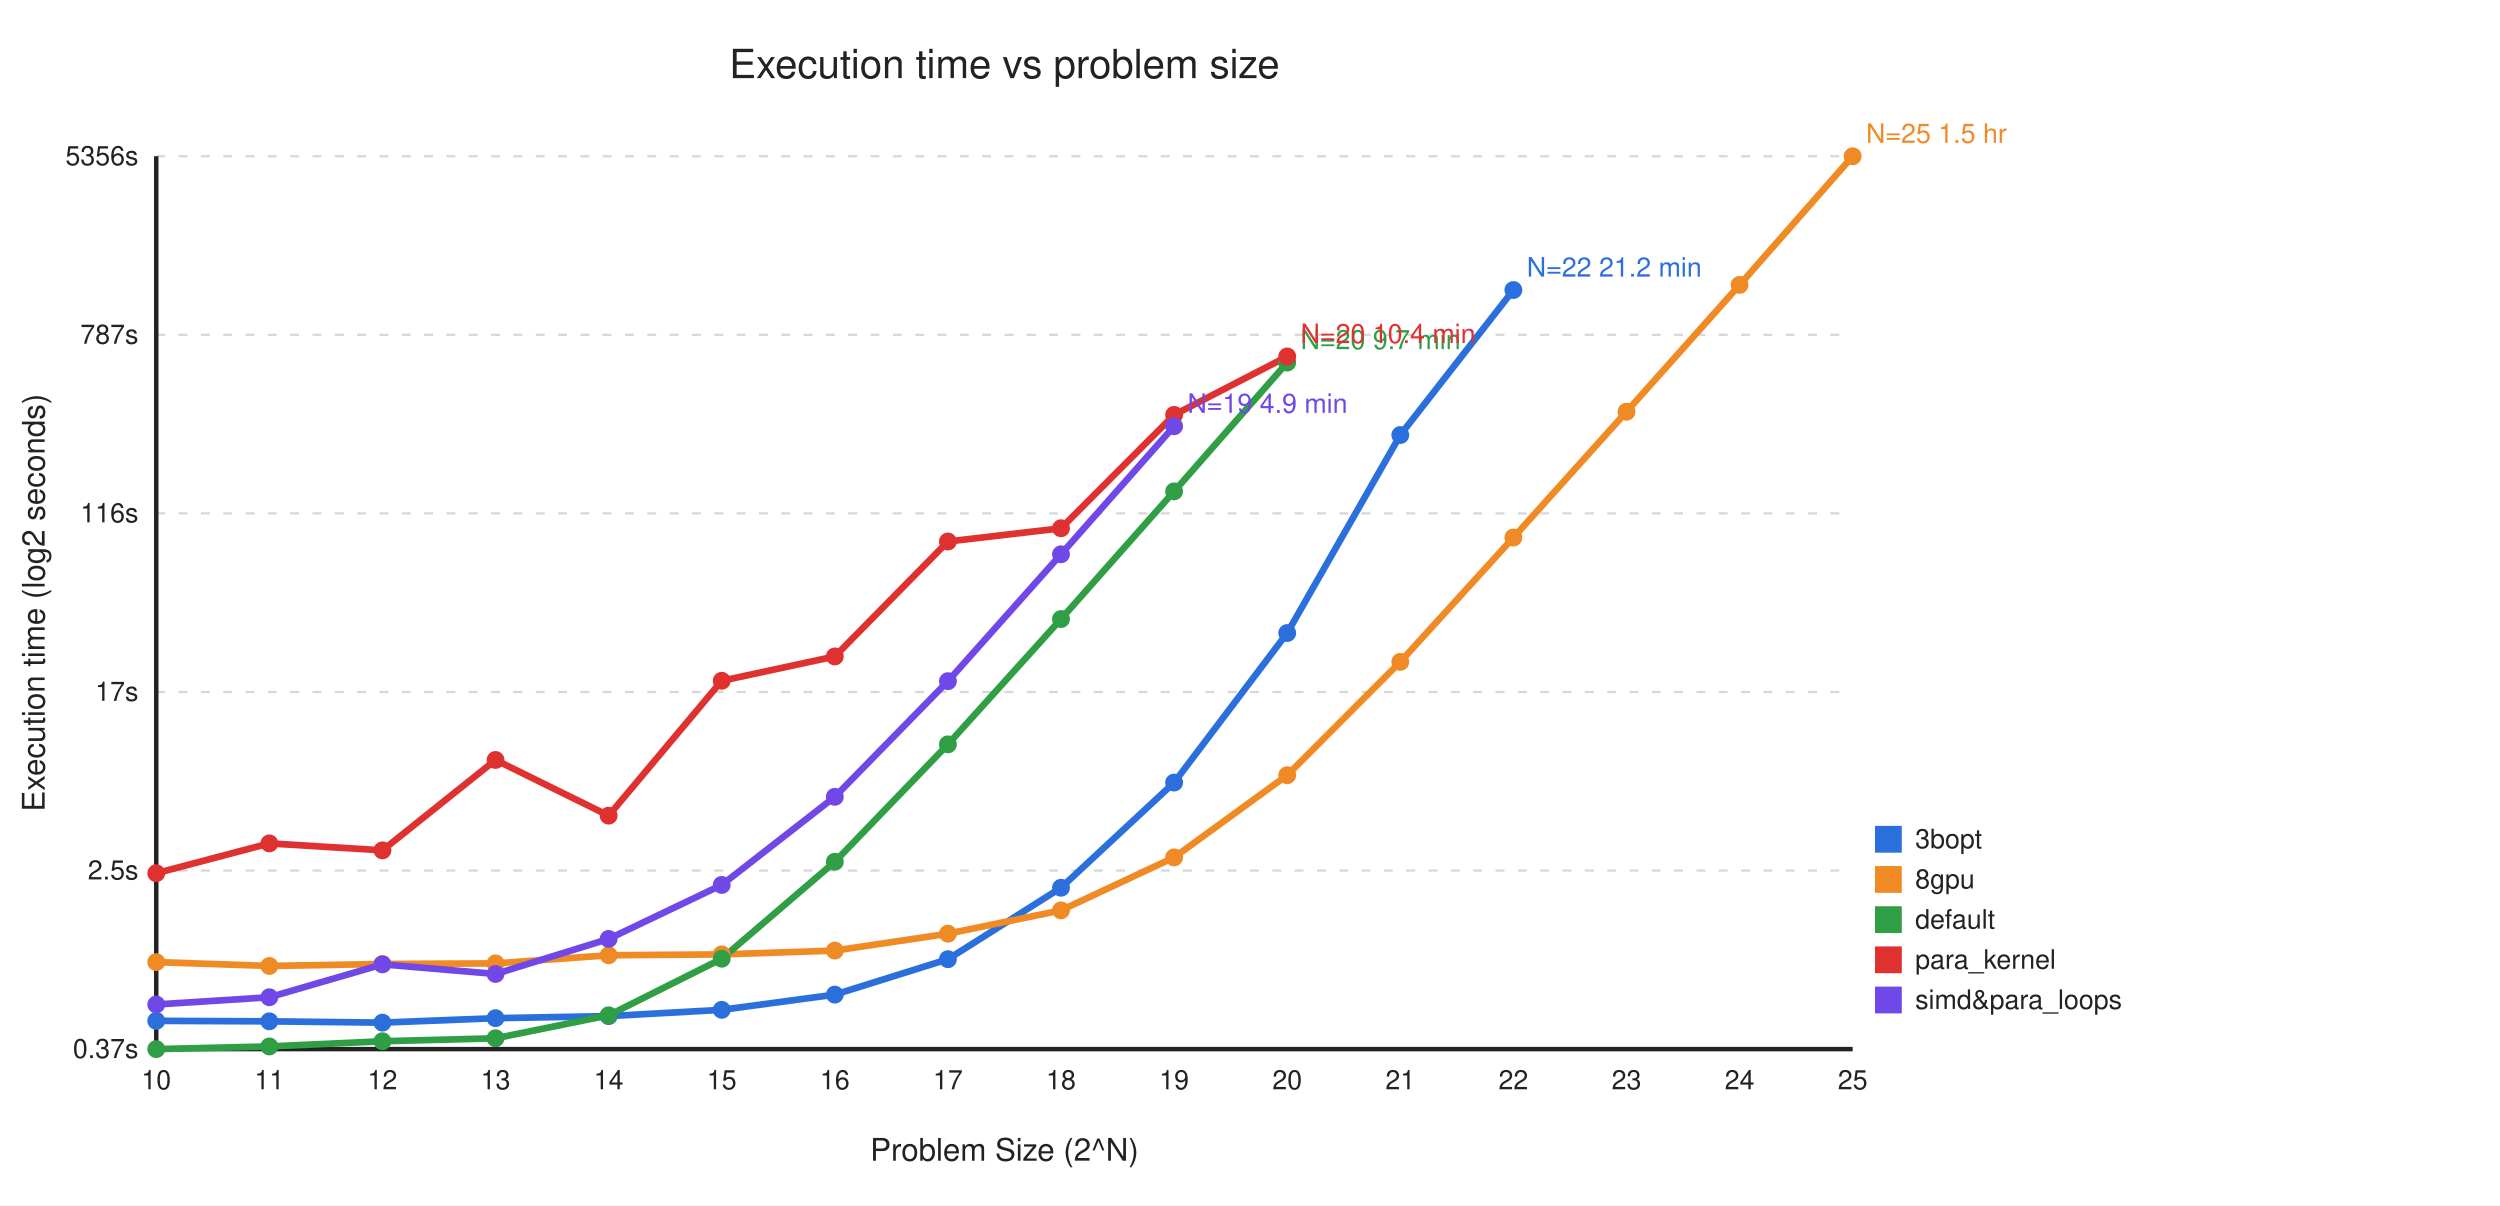
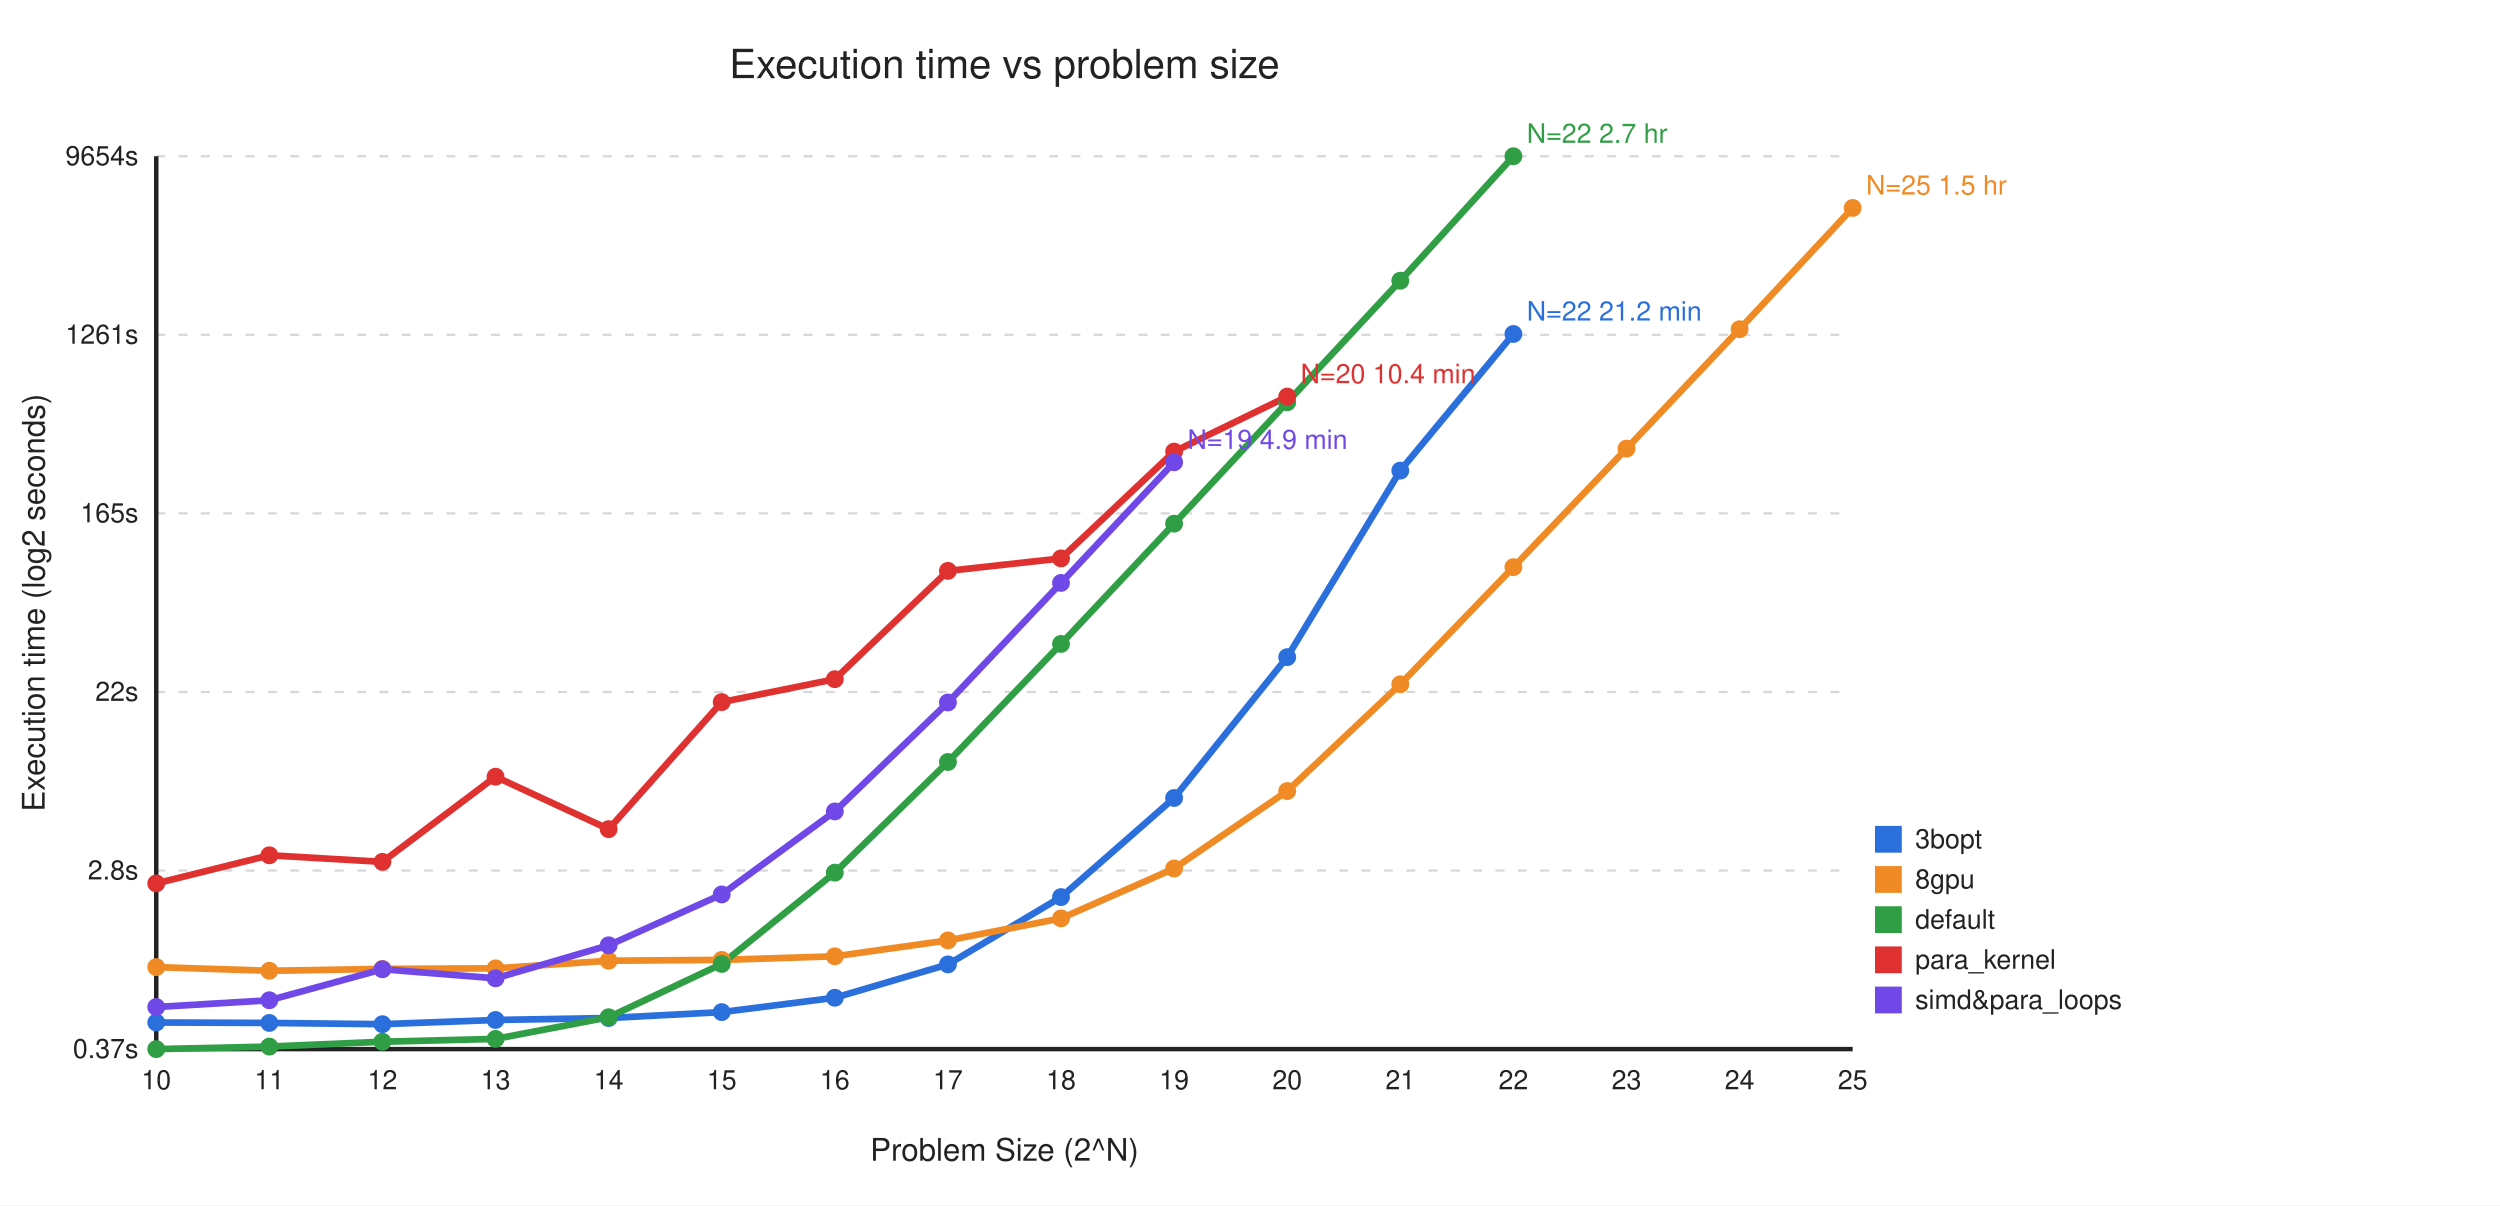
<svg xmlns="http://www.w3.org/2000/svg" width="1120" height="540">
  <rect width="100%" height="100%" fill="#ffffff" />
  <text x="450.0" y="35.0" text-anchor="middle" font-family="Helvetica, Arial, sans-serif" font-size="18" fill="#222">Execution time vs problem size</text>
  <line x1="70" y1="70.00" x2="830" y2="70.00" stroke="#d7d7d7" stroke-dasharray="4,6" />
  <line x1="70" y1="150.00" x2="830" y2="150.00" stroke="#d7d7d7" stroke-dasharray="4,6" />
  <line x1="70" y1="230.00" x2="830" y2="230.00" stroke="#d7d7d7" stroke-dasharray="4,6" />
  <line x1="70" y1="310.00" x2="830" y2="310.00" stroke="#d7d7d7" stroke-dasharray="4,6" />
  <line x1="70" y1="390.00" x2="830" y2="390.00" stroke="#d7d7d7" stroke-dasharray="4,6" />
  <line x1="70" y1="470.00" x2="830" y2="470.00" stroke="#d7d7d7" stroke-dasharray="4,6" />
  <line x1="70" y1="470" x2="830" y2="470" stroke="#222" stroke-width="2" />
  <line x1="70" y1="70" x2="70" y2="470" stroke="#222" stroke-width="2" />
  <text x="70.00" y="488.00" text-anchor="middle" font-family="Helvetica, Arial, sans-serif" font-size="12" fill="#222">10</text>
  <text x="120.67" y="488.00" text-anchor="middle" font-family="Helvetica, Arial, sans-serif" font-size="12" fill="#222">11</text>
  <text x="171.33" y="488.00" text-anchor="middle" font-family="Helvetica, Arial, sans-serif" font-size="12" fill="#222">12</text>
  <text x="222.00" y="488.00" text-anchor="middle" font-family="Helvetica, Arial, sans-serif" font-size="12" fill="#222">13</text>
  <text x="272.67" y="488.00" text-anchor="middle" font-family="Helvetica, Arial, sans-serif" font-size="12" fill="#222">14</text>
  <text x="323.33" y="488.00" text-anchor="middle" font-family="Helvetica, Arial, sans-serif" font-size="12" fill="#222">15</text>
  <text x="374.00" y="488.00" text-anchor="middle" font-family="Helvetica, Arial, sans-serif" font-size="12" fill="#222">16</text>
  <text x="424.67" y="488.00" text-anchor="middle" font-family="Helvetica, Arial, sans-serif" font-size="12" fill="#222">17</text>
  <text x="475.33" y="488.00" text-anchor="middle" font-family="Helvetica, Arial, sans-serif" font-size="12" fill="#222">18</text>
  <text x="526.00" y="488.00" text-anchor="middle" font-family="Helvetica, Arial, sans-serif" font-size="12" fill="#222">19</text>
  <text x="576.67" y="488.00" text-anchor="middle" font-family="Helvetica, Arial, sans-serif" font-size="12" fill="#222">20</text>
  <text x="627.33" y="488.00" text-anchor="middle" font-family="Helvetica, Arial, sans-serif" font-size="12" fill="#222">21</text>
  <text x="678.00" y="488.00" text-anchor="middle" font-family="Helvetica, Arial, sans-serif" font-size="12" fill="#222">22</text>
  <text x="728.67" y="488.00" text-anchor="middle" font-family="Helvetica, Arial, sans-serif" font-size="12" fill="#222">23</text>
  <text x="779.33" y="488.00" text-anchor="middle" font-family="Helvetica, Arial, sans-serif" font-size="12" fill="#222">24</text>
  <text x="830.00" y="488.00" text-anchor="middle" font-family="Helvetica, Arial, sans-serif" font-size="12" fill="#222">25</text>
-   <text x="62.00" y="74.00" text-anchor="end" font-family="Helvetica, Arial, sans-serif" font-size="12" fill="#222">5356s</text>
-   <text x="62.00" y="154.00" text-anchor="end" font-family="Helvetica, Arial, sans-serif" font-size="12" fill="#222">787s</text>
-   <text x="62.00" y="234.00" text-anchor="end" font-family="Helvetica, Arial, sans-serif" font-size="12" fill="#222">116s</text>
-   <text x="62.00" y="314.00" text-anchor="end" font-family="Helvetica, Arial, sans-serif" font-size="12" fill="#222">17s</text>
-   <text x="62.00" y="394.00" text-anchor="end" font-family="Helvetica, Arial, sans-serif" font-size="12" fill="#222">2.5s</text>
+   <text x="62.00" y="74.00" text-anchor="end" font-family="Helvetica, Arial, sans-serif" font-size="12" fill="#222">9654s</text>
+   <text x="62.00" y="154.00" text-anchor="end" font-family="Helvetica, Arial, sans-serif" font-size="12" fill="#222">1261s</text>
+   <text x="62.00" y="234.00" text-anchor="end" font-family="Helvetica, Arial, sans-serif" font-size="12" fill="#222">165s</text>
+   <text x="62.00" y="314.00" text-anchor="end" font-family="Helvetica, Arial, sans-serif" font-size="12" fill="#222">22s</text>
+   <text x="62.00" y="394.00" text-anchor="end" font-family="Helvetica, Arial, sans-serif" font-size="12" fill="#222">2.8s</text>
  <text x="62.00" y="474.00" text-anchor="end" font-family="Helvetica, Arial, sans-serif" font-size="12" fill="#222">0.37s</text>
-   <polyline fill="none" stroke="#2a6fdb" stroke-width="3" points="70.00,457.34 120.67,457.56 171.33,458.14 222.00,456.14 272.67,455.22 323.33,452.40 374.00,445.58 424.67,429.72 475.33,397.71 526.00,350.59 576.67,283.60 627.33,194.90 678.00,129.93" />
-   <polyline fill="none" stroke="#f08a24" stroke-width="3" points="70.00,431.02 120.67,432.75 171.33,431.86 222.00,431.60 272.67,427.96 323.33,427.57 374.00,425.86 424.67,418.29 475.33,407.84 526.00,384.11 576.67,347.29 627.33,296.52 678.00,240.81 728.67,184.45 779.33,127.65 830.00,70.00" />
-   <polyline fill="none" stroke="#2f9e44" stroke-width="3" points="70.00,470.00 120.67,468.81 171.33,466.48 222.00,465.15 272.67,454.86 323.33,429.51 374.00,386.08 424.67,333.47 475.33,277.33 526.00,220.14 576.67,162.42" />
-   <polyline fill="none" stroke="#e03131" stroke-width="3" points="70.00,391.20 120.67,377.84 171.33,380.96 222.00,340.46 272.67,365.41 323.33,304.99 374.00,294.09 424.67,242.59 475.33,236.66 526.00,185.86 576.67,159.70" />
-   <polyline fill="none" stroke="#7048e8" stroke-width="3" points="70.00,450.00 120.67,446.77 171.33,432.03 222.00,436.34 272.67,420.63 323.33,396.45 374.00,356.97 424.67,305.17 475.33,248.31 526.00,190.95" />
-   <circle cx="70.00" cy="457.34" r="4" fill="#2a6fdb" />
-   <circle cx="120.67" cy="457.56" r="4" fill="#2a6fdb" />
-   <circle cx="171.33" cy="458.14" r="4" fill="#2a6fdb" />
-   <circle cx="222.00" cy="456.14" r="4" fill="#2a6fdb" />
-   <circle cx="272.67" cy="455.22" r="4" fill="#2a6fdb" />
-   <circle cx="323.33" cy="452.40" r="4" fill="#2a6fdb" />
-   <circle cx="374.00" cy="445.58" r="4" fill="#2a6fdb" />
-   <circle cx="424.67" cy="429.72" r="4" fill="#2a6fdb" />
-   <circle cx="475.33" cy="397.71" r="4" fill="#2a6fdb" />
-   <circle cx="526.00" cy="350.59" r="4" fill="#2a6fdb" />
-   <circle cx="576.67" cy="283.60" r="4" fill="#2a6fdb" />
-   <circle cx="627.33" cy="194.90" r="4" fill="#2a6fdb" />
-   <circle cx="678.00" cy="129.93" r="4" fill="#2a6fdb" />
-   <circle cx="70.00" cy="431.02" r="4" fill="#f08a24" />
-   <circle cx="120.67" cy="432.75" r="4" fill="#f08a24" />
-   <circle cx="171.33" cy="431.86" r="4" fill="#f08a24" />
-   <circle cx="222.00" cy="431.60" r="4" fill="#f08a24" />
-   <circle cx="272.67" cy="427.96" r="4" fill="#f08a24" />
-   <circle cx="323.33" cy="427.57" r="4" fill="#f08a24" />
-   <circle cx="374.00" cy="425.86" r="4" fill="#f08a24" />
-   <circle cx="424.67" cy="418.29" r="4" fill="#f08a24" />
-   <circle cx="475.33" cy="407.84" r="4" fill="#f08a24" />
-   <circle cx="526.00" cy="384.11" r="4" fill="#f08a24" />
-   <circle cx="576.67" cy="347.29" r="4" fill="#f08a24" />
-   <circle cx="627.33" cy="296.52" r="4" fill="#f08a24" />
-   <circle cx="678.00" cy="240.81" r="4" fill="#f08a24" />
-   <circle cx="728.67" cy="184.45" r="4" fill="#f08a24" />
-   <circle cx="779.33" cy="127.65" r="4" fill="#f08a24" />
-   <circle cx="830.00" cy="70.00" r="4" fill="#f08a24" />
+   <polyline fill="none" stroke="#2a6fdb" stroke-width="3" points="70.00,458.07 120.67,458.28 171.33,458.83 222.00,456.95 272.67,456.08 323.33,453.42 374.00,446.99 424.67,432.05 475.33,401.90 526.00,357.50 576.67,294.39 627.33,210.83 678.00,149.62" />
+   <polyline fill="none" stroke="#f08a24" stroke-width="3" points="70.00,433.27 120.67,434.91 171.33,434.07 222.00,433.82 272.67,430.40 323.33,430.03 374.00,428.42 424.67,421.29 475.33,411.44 526.00,389.09 576.67,354.39 627.33,306.56 678.00,254.08 728.67,200.99 779.33,147.48 830.00,93.16" />
+   <polyline fill="none" stroke="#2f9e44" stroke-width="3" points="70.00,470.00 120.67,468.87 171.33,466.69 222.00,465.43 272.67,455.73 323.33,431.85 374.00,390.94 424.67,341.37 475.33,288.48 526.00,234.60 576.67,180.23 627.33,125.77 678.00,70.00" />
+   <polyline fill="none" stroke="#e03131" stroke-width="3" points="70.00,395.77 120.67,383.17 171.33,386.12 222.00,347.96 272.67,371.46 323.33,314.54 374.00,304.27 424.67,255.76 475.33,250.17 526.00,202.31 576.67,177.67" />
+   <polyline fill="none" stroke="#7048e8" stroke-width="3" points="70.00,451.15 120.67,448.11 171.33,434.23 222.00,438.29 272.67,423.49 323.33,400.71 374.00,363.52 424.67,314.71 475.33,261.15 526.00,207.11" />
+   <circle cx="70.00" cy="458.07" r="4" fill="#2a6fdb" />
+   <circle cx="120.67" cy="458.28" r="4" fill="#2a6fdb" />
+   <circle cx="171.33" cy="458.83" r="4" fill="#2a6fdb" />
+   <circle cx="222.00" cy="456.95" r="4" fill="#2a6fdb" />
+   <circle cx="272.67" cy="456.08" r="4" fill="#2a6fdb" />
+   <circle cx="323.33" cy="453.42" r="4" fill="#2a6fdb" />
+   <circle cx="374.00" cy="446.99" r="4" fill="#2a6fdb" />
+   <circle cx="424.67" cy="432.05" r="4" fill="#2a6fdb" />
+   <circle cx="475.33" cy="401.90" r="4" fill="#2a6fdb" />
+   <circle cx="526.00" cy="357.50" r="4" fill="#2a6fdb" />
+   <circle cx="576.67" cy="294.39" r="4" fill="#2a6fdb" />
+   <circle cx="627.33" cy="210.83" r="4" fill="#2a6fdb" />
+   <circle cx="678.00" cy="149.62" r="4" fill="#2a6fdb" />
+   <circle cx="70.00" cy="433.27" r="4" fill="#f08a24" />
+   <circle cx="120.67" cy="434.91" r="4" fill="#f08a24" />
+   <circle cx="171.33" cy="434.07" r="4" fill="#f08a24" />
+   <circle cx="222.00" cy="433.82" r="4" fill="#f08a24" />
+   <circle cx="272.67" cy="430.40" r="4" fill="#f08a24" />
+   <circle cx="323.33" cy="430.03" r="4" fill="#f08a24" />
+   <circle cx="374.00" cy="428.42" r="4" fill="#f08a24" />
+   <circle cx="424.67" cy="421.29" r="4" fill="#f08a24" />
+   <circle cx="475.33" cy="411.44" r="4" fill="#f08a24" />
+   <circle cx="526.00" cy="389.09" r="4" fill="#f08a24" />
+   <circle cx="576.67" cy="354.39" r="4" fill="#f08a24" />
+   <circle cx="627.33" cy="306.56" r="4" fill="#f08a24" />
+   <circle cx="678.00" cy="254.08" r="4" fill="#f08a24" />
+   <circle cx="728.67" cy="200.99" r="4" fill="#f08a24" />
+   <circle cx="779.33" cy="147.48" r="4" fill="#f08a24" />
+   <circle cx="830.00" cy="93.16" r="4" fill="#f08a24" />
  <circle cx="70.00" cy="470.00" r="4" fill="#2f9e44" />
-   <circle cx="120.67" cy="468.81" r="4" fill="#2f9e44" />
-   <circle cx="171.33" cy="466.48" r="4" fill="#2f9e44" />
-   <circle cx="222.00" cy="465.15" r="4" fill="#2f9e44" />
-   <circle cx="272.67" cy="454.86" r="4" fill="#2f9e44" />
-   <circle cx="323.33" cy="429.51" r="4" fill="#2f9e44" />
-   <circle cx="374.00" cy="386.08" r="4" fill="#2f9e44" />
-   <circle cx="424.67" cy="333.47" r="4" fill="#2f9e44" />
-   <circle cx="475.33" cy="277.33" r="4" fill="#2f9e44" />
-   <circle cx="526.00" cy="220.14" r="4" fill="#2f9e44" />
-   <circle cx="576.67" cy="162.42" r="4" fill="#2f9e44" />
-   <circle cx="70.00" cy="391.20" r="4" fill="#e03131" />
-   <circle cx="120.67" cy="377.84" r="4" fill="#e03131" />
-   <circle cx="171.33" cy="380.96" r="4" fill="#e03131" />
-   <circle cx="222.00" cy="340.46" r="4" fill="#e03131" />
-   <circle cx="272.67" cy="365.41" r="4" fill="#e03131" />
-   <circle cx="323.33" cy="304.99" r="4" fill="#e03131" />
-   <circle cx="374.00" cy="294.09" r="4" fill="#e03131" />
-   <circle cx="424.67" cy="242.59" r="4" fill="#e03131" />
-   <circle cx="475.33" cy="236.66" r="4" fill="#e03131" />
-   <circle cx="526.00" cy="185.86" r="4" fill="#e03131" />
-   <circle cx="576.67" cy="159.70" r="4" fill="#e03131" />
-   <circle cx="70.00" cy="450.00" r="4" fill="#7048e8" />
-   <circle cx="120.67" cy="446.77" r="4" fill="#7048e8" />
-   <circle cx="171.33" cy="432.03" r="4" fill="#7048e8" />
-   <circle cx="222.00" cy="436.34" r="4" fill="#7048e8" />
-   <circle cx="272.67" cy="420.63" r="4" fill="#7048e8" />
-   <circle cx="323.33" cy="396.45" r="4" fill="#7048e8" />
-   <circle cx="374.00" cy="356.97" r="4" fill="#7048e8" />
-   <circle cx="424.67" cy="305.17" r="4" fill="#7048e8" />
-   <circle cx="475.33" cy="248.31" r="4" fill="#7048e8" />
-   <circle cx="526.00" cy="190.95" r="4" fill="#7048e8" />
-   <text x="684.00" y="123.93" font-family="Helvetica, Arial, sans-serif" font-size="12" fill="#2a6fdb">N=22 21.2 min</text>
-   <text x="836.00" y="64.00" font-family="Helvetica, Arial, sans-serif" font-size="12" fill="#f08a24">N=25 1.5 hr</text>
-   <text x="582.67" y="156.42" font-family="Helvetica, Arial, sans-serif" font-size="12" fill="#2f9e44">N=20 9.7 min</text>
-   <text x="582.67" y="153.70" font-family="Helvetica, Arial, sans-serif" font-size="12" fill="#e03131">N=20 10.4 min</text>
-   <text x="532.00" y="184.95" font-family="Helvetica, Arial, sans-serif" font-size="12" fill="#7048e8">N=19 4.9 min</text>
+   <circle cx="120.67" cy="468.87" r="4" fill="#2f9e44" />
+   <circle cx="171.33" cy="466.69" r="4" fill="#2f9e44" />
+   <circle cx="222.00" cy="465.43" r="4" fill="#2f9e44" />
+   <circle cx="272.67" cy="455.73" r="4" fill="#2f9e44" />
+   <circle cx="323.33" cy="431.85" r="4" fill="#2f9e44" />
+   <circle cx="374.00" cy="390.94" r="4" fill="#2f9e44" />
+   <circle cx="424.67" cy="341.37" r="4" fill="#2f9e44" />
+   <circle cx="475.33" cy="288.48" r="4" fill="#2f9e44" />
+   <circle cx="526.00" cy="234.60" r="4" fill="#2f9e44" />
+   <circle cx="576.67" cy="180.23" r="4" fill="#2f9e44" />
+   <circle cx="627.33" cy="125.77" r="4" fill="#2f9e44" />
+   <circle cx="678.00" cy="70.00" r="4" fill="#2f9e44" />
+   <circle cx="70.00" cy="395.77" r="4" fill="#e03131" />
+   <circle cx="120.67" cy="383.17" r="4" fill="#e03131" />
+   <circle cx="171.33" cy="386.12" r="4" fill="#e03131" />
+   <circle cx="222.00" cy="347.96" r="4" fill="#e03131" />
+   <circle cx="272.67" cy="371.46" r="4" fill="#e03131" />
+   <circle cx="323.33" cy="314.54" r="4" fill="#e03131" />
+   <circle cx="374.00" cy="304.27" r="4" fill="#e03131" />
+   <circle cx="424.67" cy="255.76" r="4" fill="#e03131" />
+   <circle cx="475.33" cy="250.17" r="4" fill="#e03131" />
+   <circle cx="526.00" cy="202.31" r="4" fill="#e03131" />
+   <circle cx="576.67" cy="177.67" r="4" fill="#e03131" />
+   <circle cx="70.00" cy="451.15" r="4" fill="#7048e8" />
+   <circle cx="120.67" cy="448.11" r="4" fill="#7048e8" />
+   <circle cx="171.33" cy="434.23" r="4" fill="#7048e8" />
+   <circle cx="222.00" cy="438.29" r="4" fill="#7048e8" />
+   <circle cx="272.67" cy="423.49" r="4" fill="#7048e8" />
+   <circle cx="323.33" cy="400.71" r="4" fill="#7048e8" />
+   <circle cx="374.00" cy="363.52" r="4" fill="#7048e8" />
+   <circle cx="424.67" cy="314.71" r="4" fill="#7048e8" />
+   <circle cx="475.33" cy="261.15" r="4" fill="#7048e8" />
+   <circle cx="526.00" cy="207.11" r="4" fill="#7048e8" />
+   <text x="684.00" y="143.62" font-family="Helvetica, Arial, sans-serif" font-size="12" fill="#2a6fdb">N=22 21.2 min</text>
+   <text x="836.00" y="87.16" font-family="Helvetica, Arial, sans-serif" font-size="12" fill="#f08a24">N=25 1.5 hr</text>
+   <text x="684.00" y="64.00" font-family="Helvetica, Arial, sans-serif" font-size="12" fill="#2f9e44">N=22 2.7 hr</text>
+   <text x="582.67" y="171.67" font-family="Helvetica, Arial, sans-serif" font-size="12" fill="#e03131">N=20 10.4 min</text>
+   <text x="532.00" y="201.11" font-family="Helvetica, Arial, sans-serif" font-size="12" fill="#7048e8">N=19 4.9 min</text>
  <text x="450.0" y="520.0" text-anchor="middle" font-family="Helvetica, Arial, sans-serif" font-size="14" fill="#222">Problem Size (2^N)</text>
  <text x="20" y="270.0" text-anchor="middle" font-family="Helvetica, Arial, sans-serif" font-size="14" fill="#222" transform="rotate(-90,20,270.0)">Execution time (log2 seconds)</text>
  <rect x="840" y="370" width="12" height="12" fill="#2a6fdb" />
  <text x="858" y="380" font-family="Helvetica, Arial, sans-serif" font-size="12" fill="#222">3bopt</text>
  <rect x="840" y="388" width="12" height="12" fill="#f08a24" />
  <text x="858" y="398" font-family="Helvetica, Arial, sans-serif" font-size="12" fill="#222">8gpu</text>
  <rect x="840" y="406" width="12" height="12" fill="#2f9e44" />
  <text x="858" y="416" font-family="Helvetica, Arial, sans-serif" font-size="12" fill="#222">default</text>
  <rect x="840" y="424" width="12" height="12" fill="#e03131" />
  <text x="858" y="434" font-family="Helvetica, Arial, sans-serif" font-size="12" fill="#222">para_kernel</text>
  <rect x="840" y="442" width="12" height="12" fill="#7048e8" />
  <text x="858" y="452" font-family="Helvetica, Arial, sans-serif" font-size="12" fill="#222">simd&amp;para_loops</text>
</svg>
